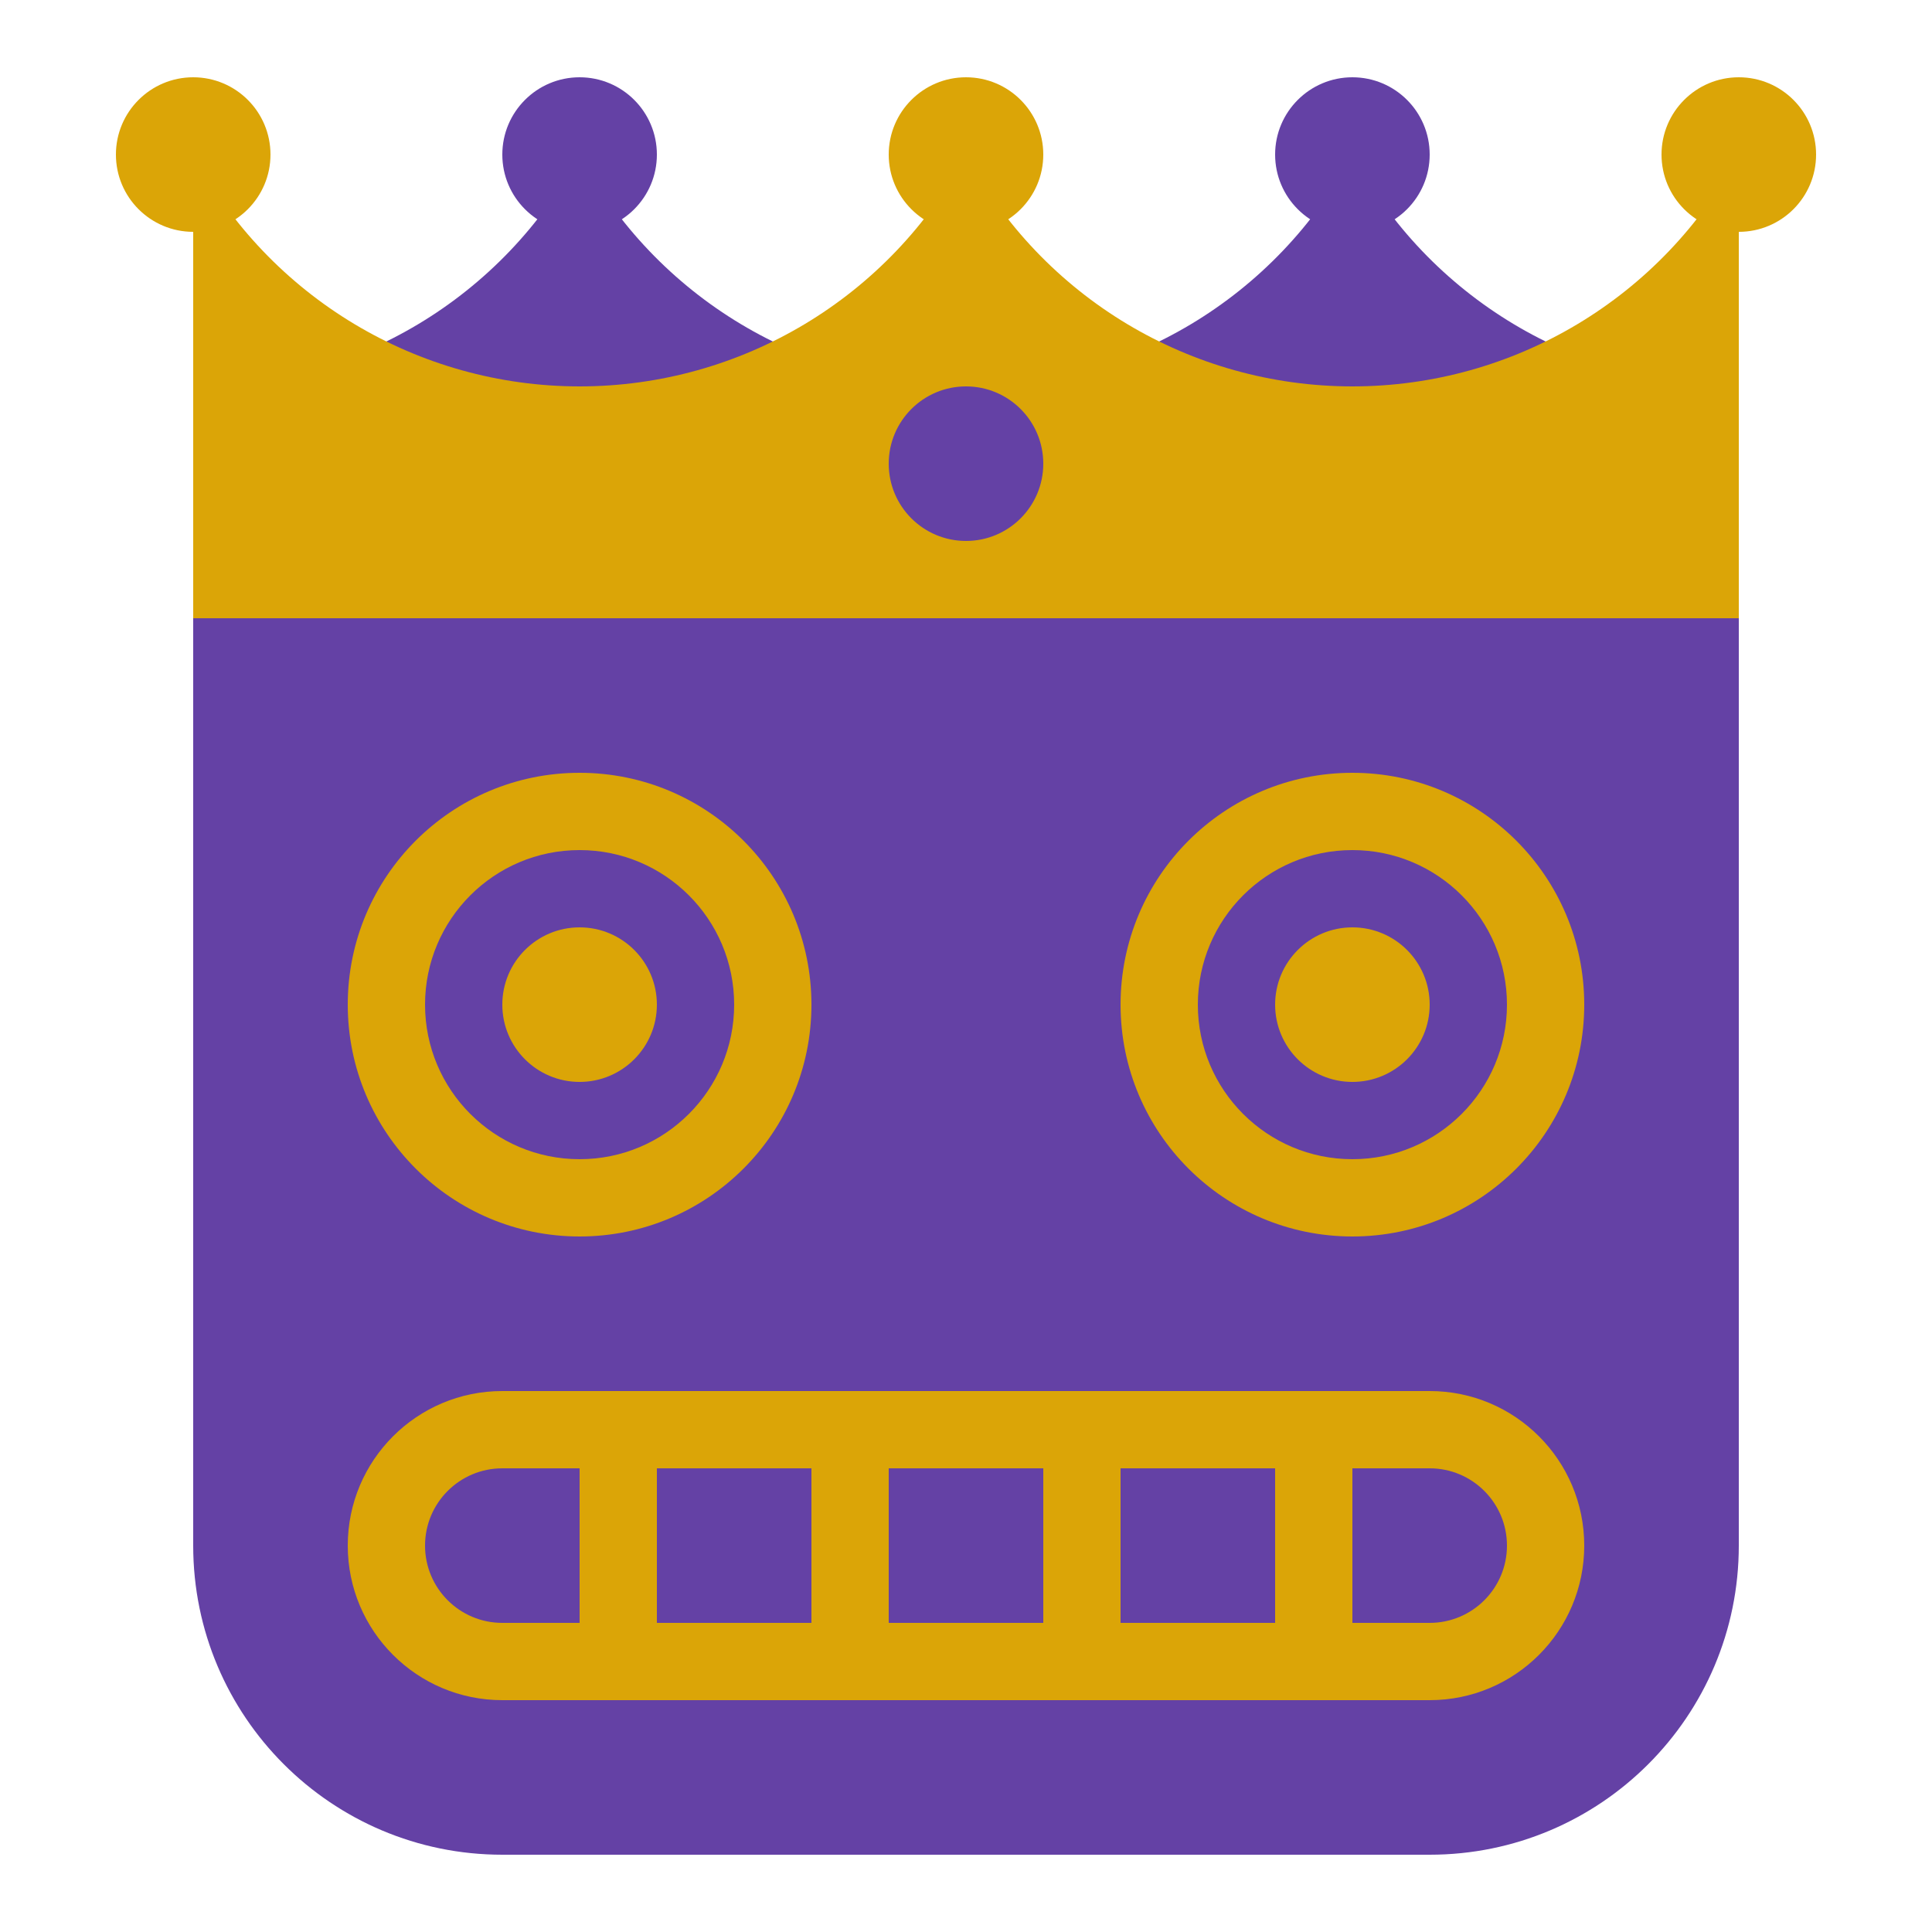
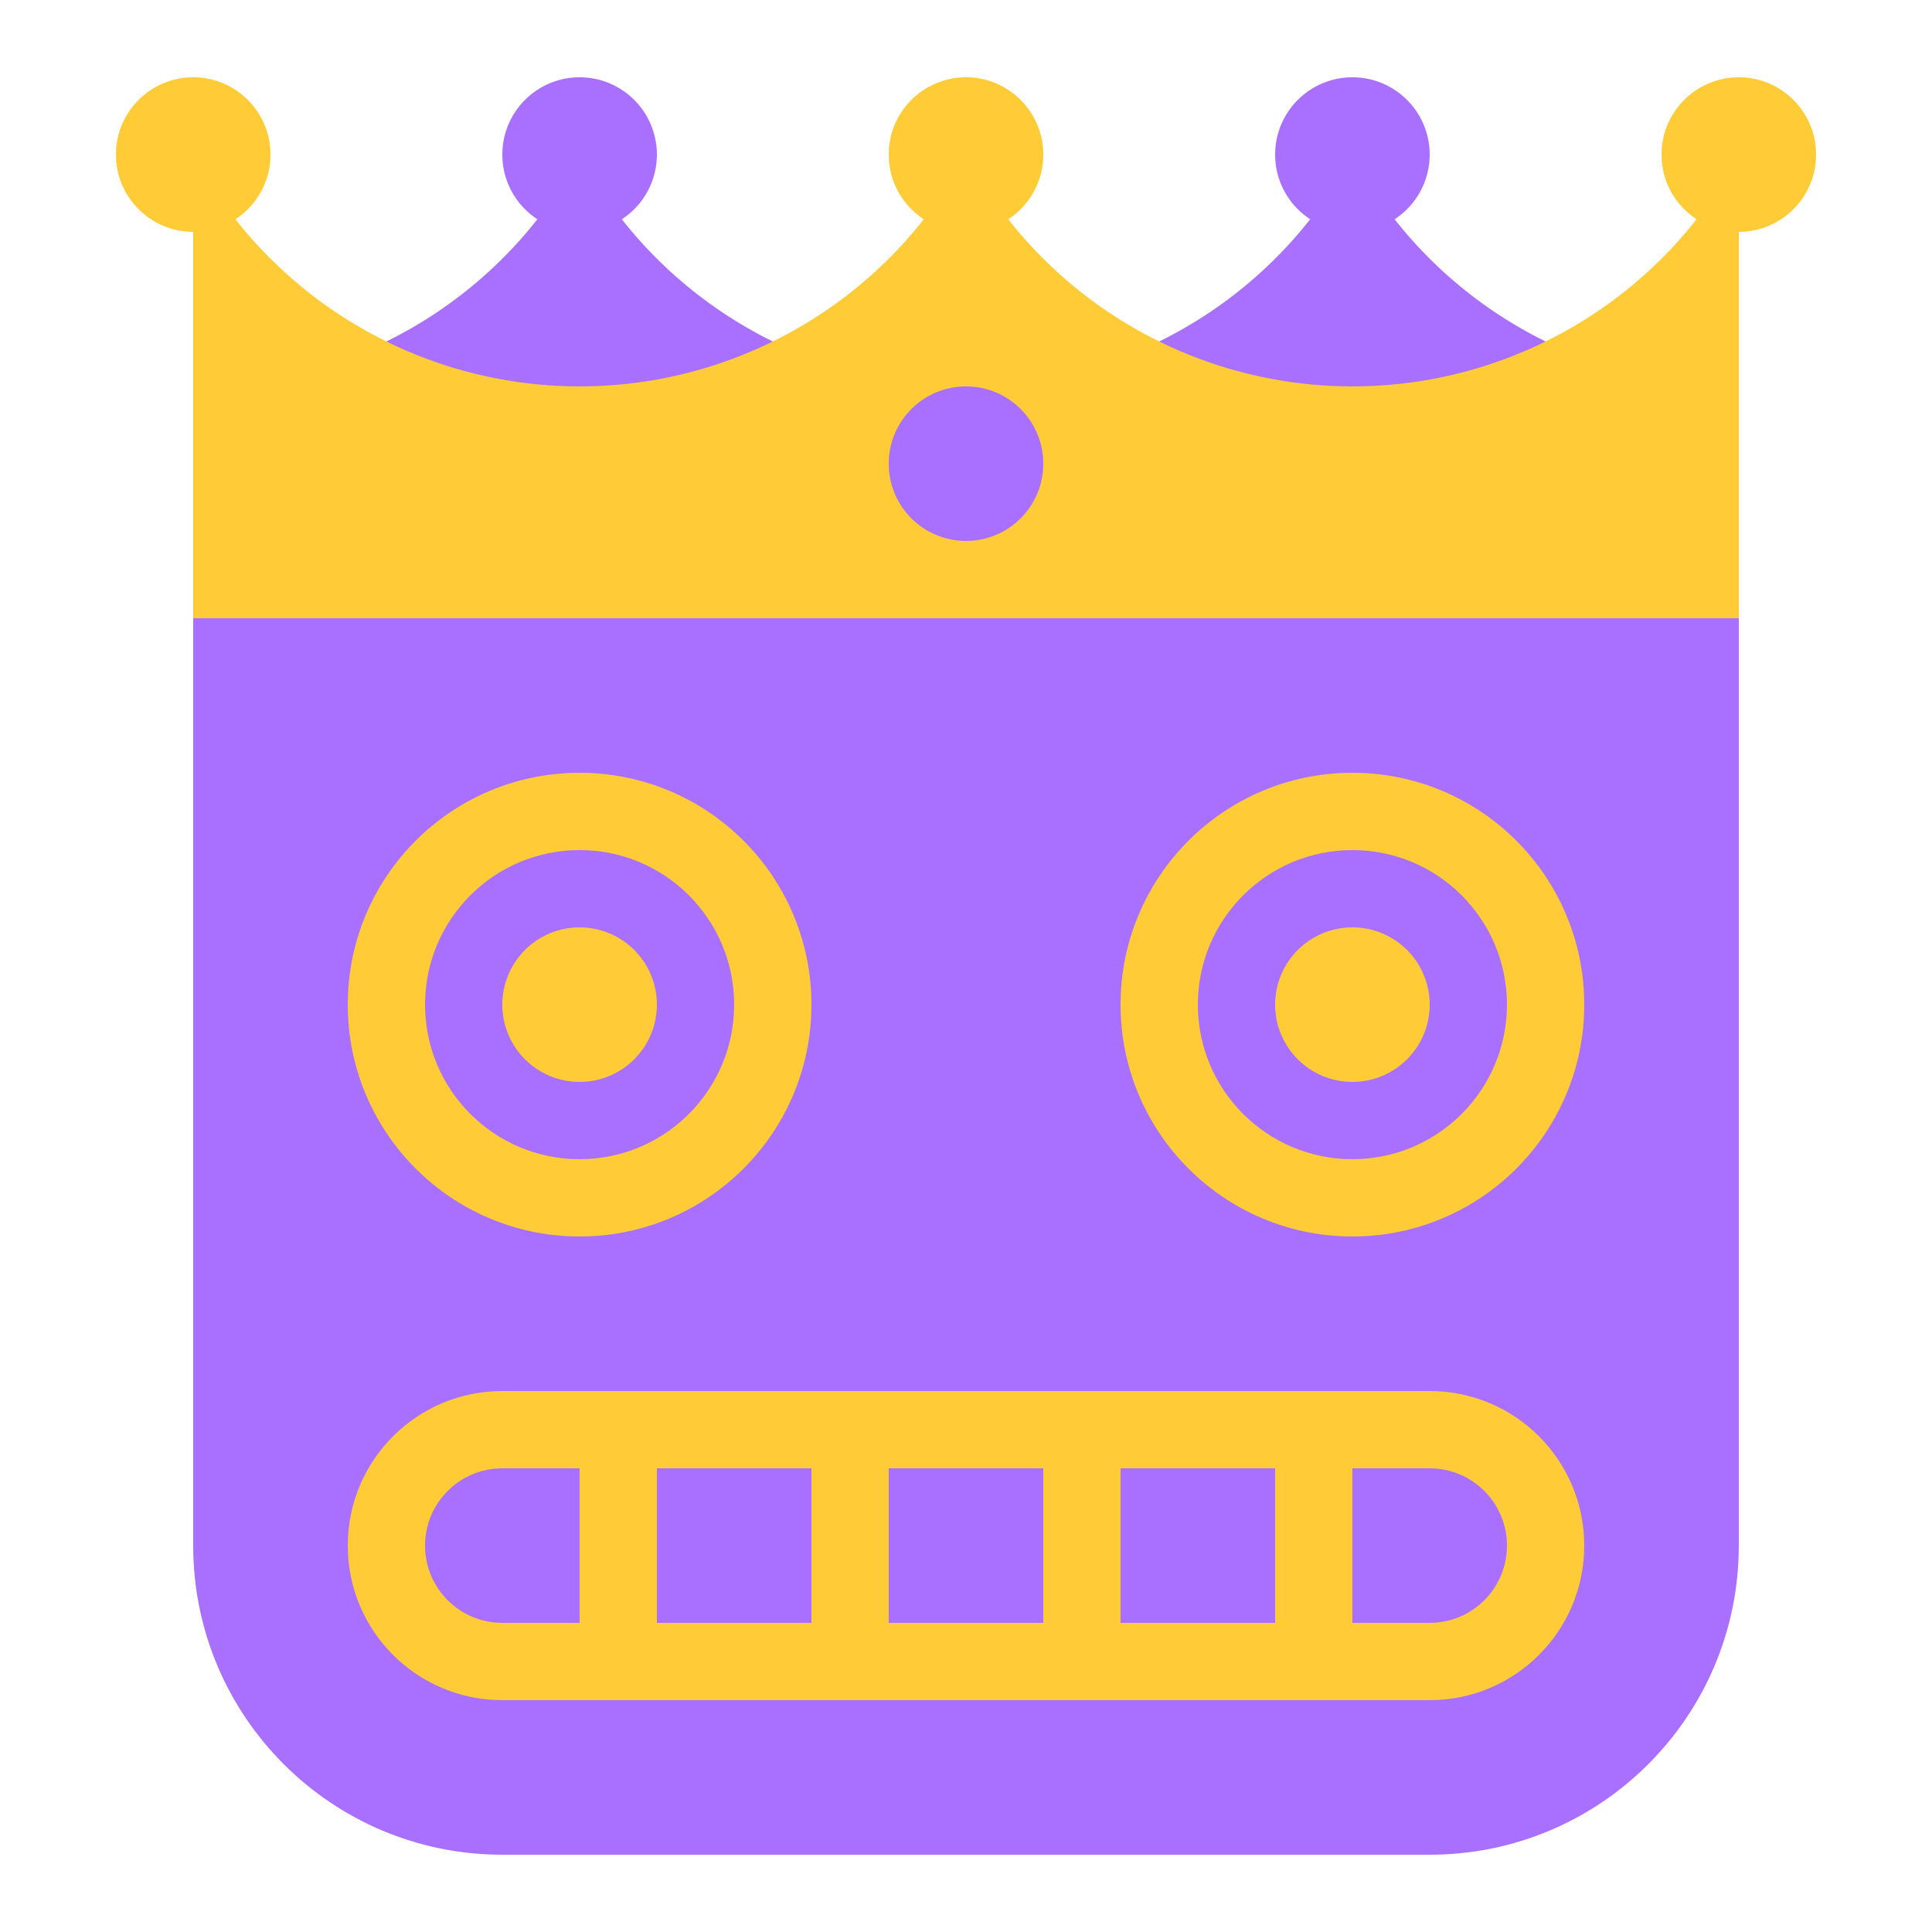
<svg xmlns="http://www.w3.org/2000/svg" width="250" height="250" version="1.1">
  <rect x="0" y="0" width="250" height="250" fill="transparent" />
  <use href="#logo" x="25" y="20" transform-origin="125 125">
    <animateTransform id="lrot" attributeName="transform" attributeType="XML" type="rotate" values="0;-1;-2;4;0" dur="500ms" begin="60500ms;lrot.end+60500ms" />
  </use>
  <style>
-         .bg { fill: rgb(100, 65, 165); } /* #6441a5 */
-         .fg { fill: rgb(219, 165, 7); }  /* #dba507 */
+         .bg { fill: rgb(169, 112, 255); } /* #A970FF */
+         .fg { fill: rgb(255, 203, 55); }  /* #FFCB37 */
    </style>
  <defs>
    <g id="logo">
      <use href="#face" x="0" y="40" />
      <use href="#crown" x="0" y="0" />
    </g>
    <g id="crown" transform-origin="100 100">
      <animateTransform id="crot" attributeName="transform" attributeType="XML" type="rotate" values="0;-1;-2;-4;0" dur="1s" begin="60s;crot.end+60s" />
      <animate id="cpos" attributeName="cy" values="0;10;20;40;0" dur="1000ms" begin="1s;cpos.end+1s" />
      <path d="             M 0 30             A 56.667 56.667,0,0 0,50 0             A 56.667 56.667,0,0 0,150 0             A 56.667 56.667,0,0 0,200 30             L 200 40             L 0 40             Z" class="bg" />
      <use href="#tip" x="50" class="bg" />
      <use href="#tip" x="150" class="bg" />
      <path d="             M 0 0             A 56.667 56.667,0,0 0,100 0             A 56.667 56.667,0,0 0,200 0             L 200 60             L 0 60             Z" class="fg" />
      <use href="#tip" x="0" class="fg" />
      <use href="#tip" x="100" class="fg" />
      <use href="#tip" x="200" class="fg" />
      <circle cx="100" cy="40" r="10" class="bg">
        <animate id="j" attributeName="fill-opacity" values="1;0;1;0;1;0;1;0;1;0;1" dur="1s" begin="42s;j.end+42s" />
      </circle>
    </g>
    <circle id="tip" r="10" />
    <g id="face">
      <path d="             M 0 20             A 20 20,0,0 1,20 0             L 180 0             A 20 20,0,0 1,200 20              L 200 140             A 40 40,0,0 1,160 180             L 40 180             A 40 40,0,0 1,0 140             Z" class="bg" />
      <use href="#eye" x="50" y="70" />
      <use href="#eye" x="150" y="70" />
      <use href="#mouth" x="20" y="120" />
    </g>
    <g id="eye">
      <circle cx="0" cy="0" r="30" class="fg" />
      <circle cx="0" cy="0" r="20" class="bg" />
      <circle cx="0" cy="0" r="10" class="fg">
        <animate id="op" attributeName="fill-opacity" values="1;0;0;1" dur="100ms" begin="24s;op.end+24s" />
        <animate id="pos" attributeName="cy" values="0;5;5;5;5;5;5;0" dur="750ms" begin="30s;pos.end+30s" />
      </circle>
    </g>
    <g id="mouth">
      <path d="M20 0 L140 0 A20 20,0,0 1,140 40 L20 40 A20 20,0,0 1,20 0 Z" class="fg" />
      <path d="M20 10 L30 10 L30 30 L20 30 A10 10,0,0 1,20 10 Z" class="bg">
        <animate id="t1" attributeName="fill-opacity" values="1;0;0;0;1" dur="100ms" begin="36s;t1.end+36s" />
      </path>
      <use href="#tooth" x="40" y="10">
        <animate id="t2" attributeName="fill-opacity" values="1;0;0;0;1" dur="100ms" begin="36050ms;t2.end+36s" />
      </use>
      <use href="#tooth" x="70" y="10">
        <animate id="t3" attributeName="fill-opacity" values="1;0;0;0;1" dur="100ms" begin="36100ms;t3.end+36s" />
      </use>
      <use href="#tooth" x="100" y="10">
        <animate id="t4" attributeName="fill-opacity" values="1;0;0;0;1" dur="100ms" begin="36150ms;t4.end+36s" />
      </use>
      <path d="M130 10 L140 10 A10 10,0,0 1,140 30 L130 30 Z" class="bg">
        <animate id="t5" attributeName="fill-opacity" values="1;0;0;0;1" dur="100ms" begin="36200ms;t5.end+36s" />
      </path>
    </g>
    <rect id="tooth" x="0" y="0" width="20" height="20" class="bg" />
  </defs>
</svg>
